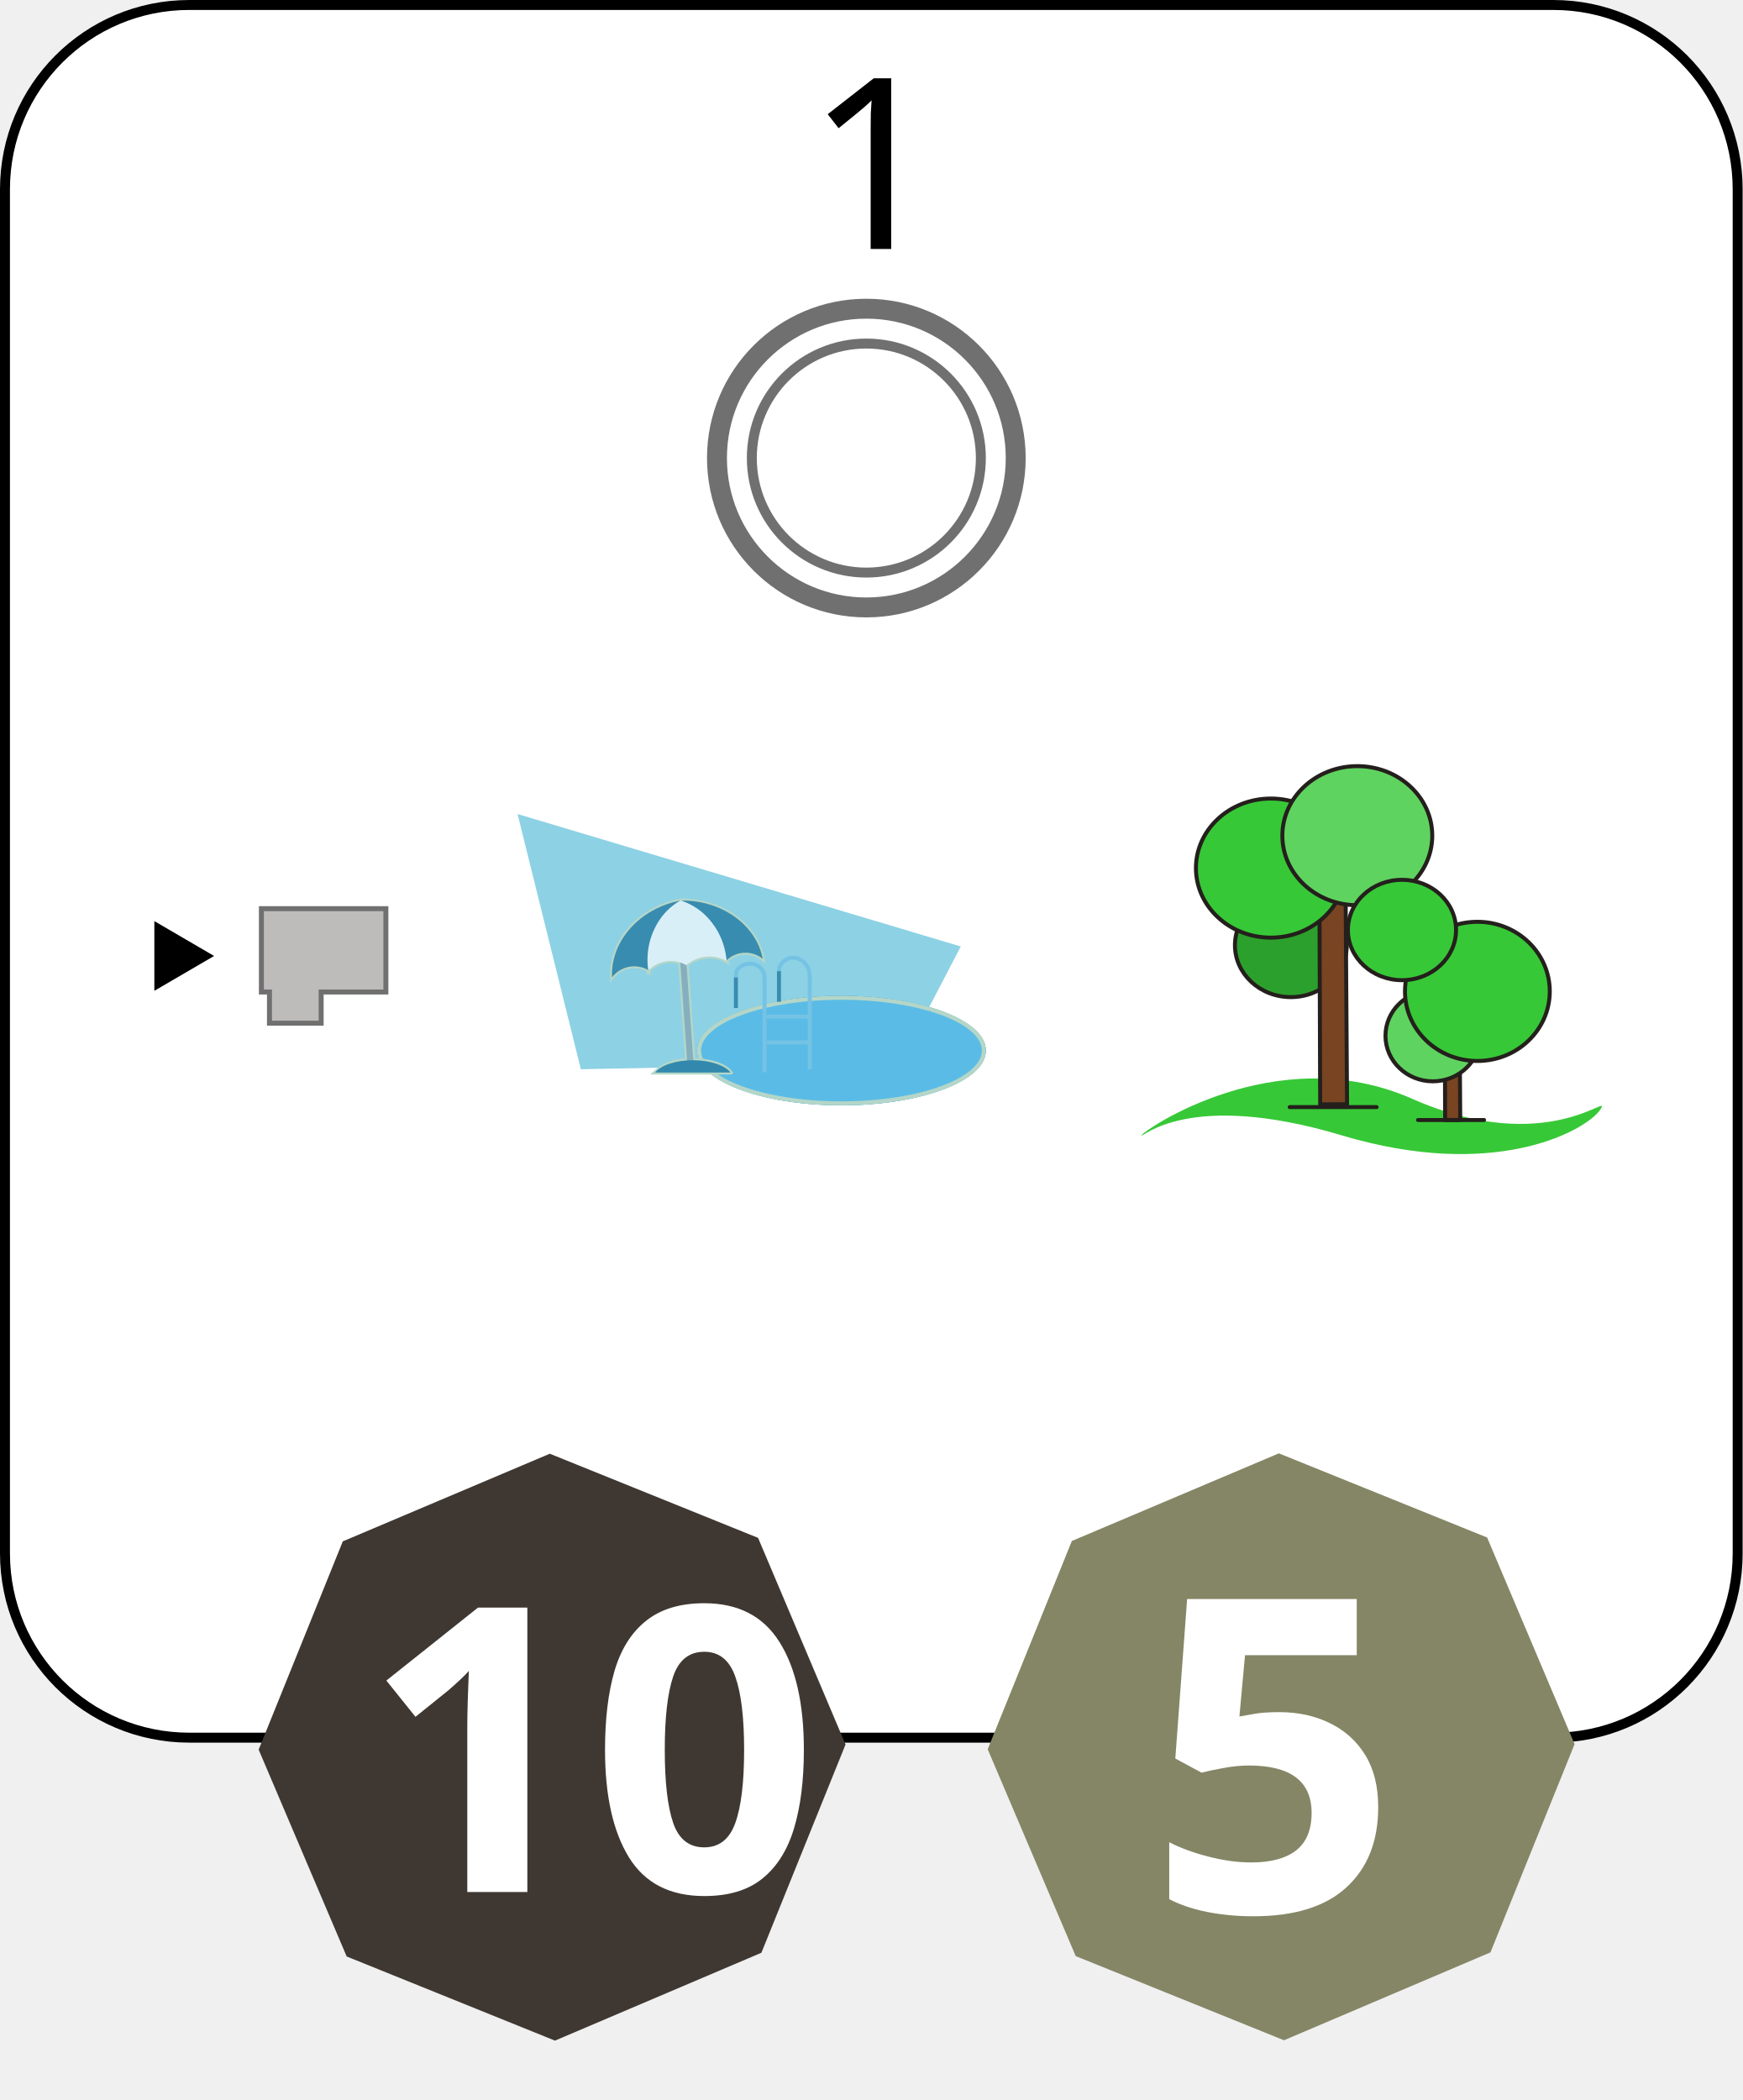
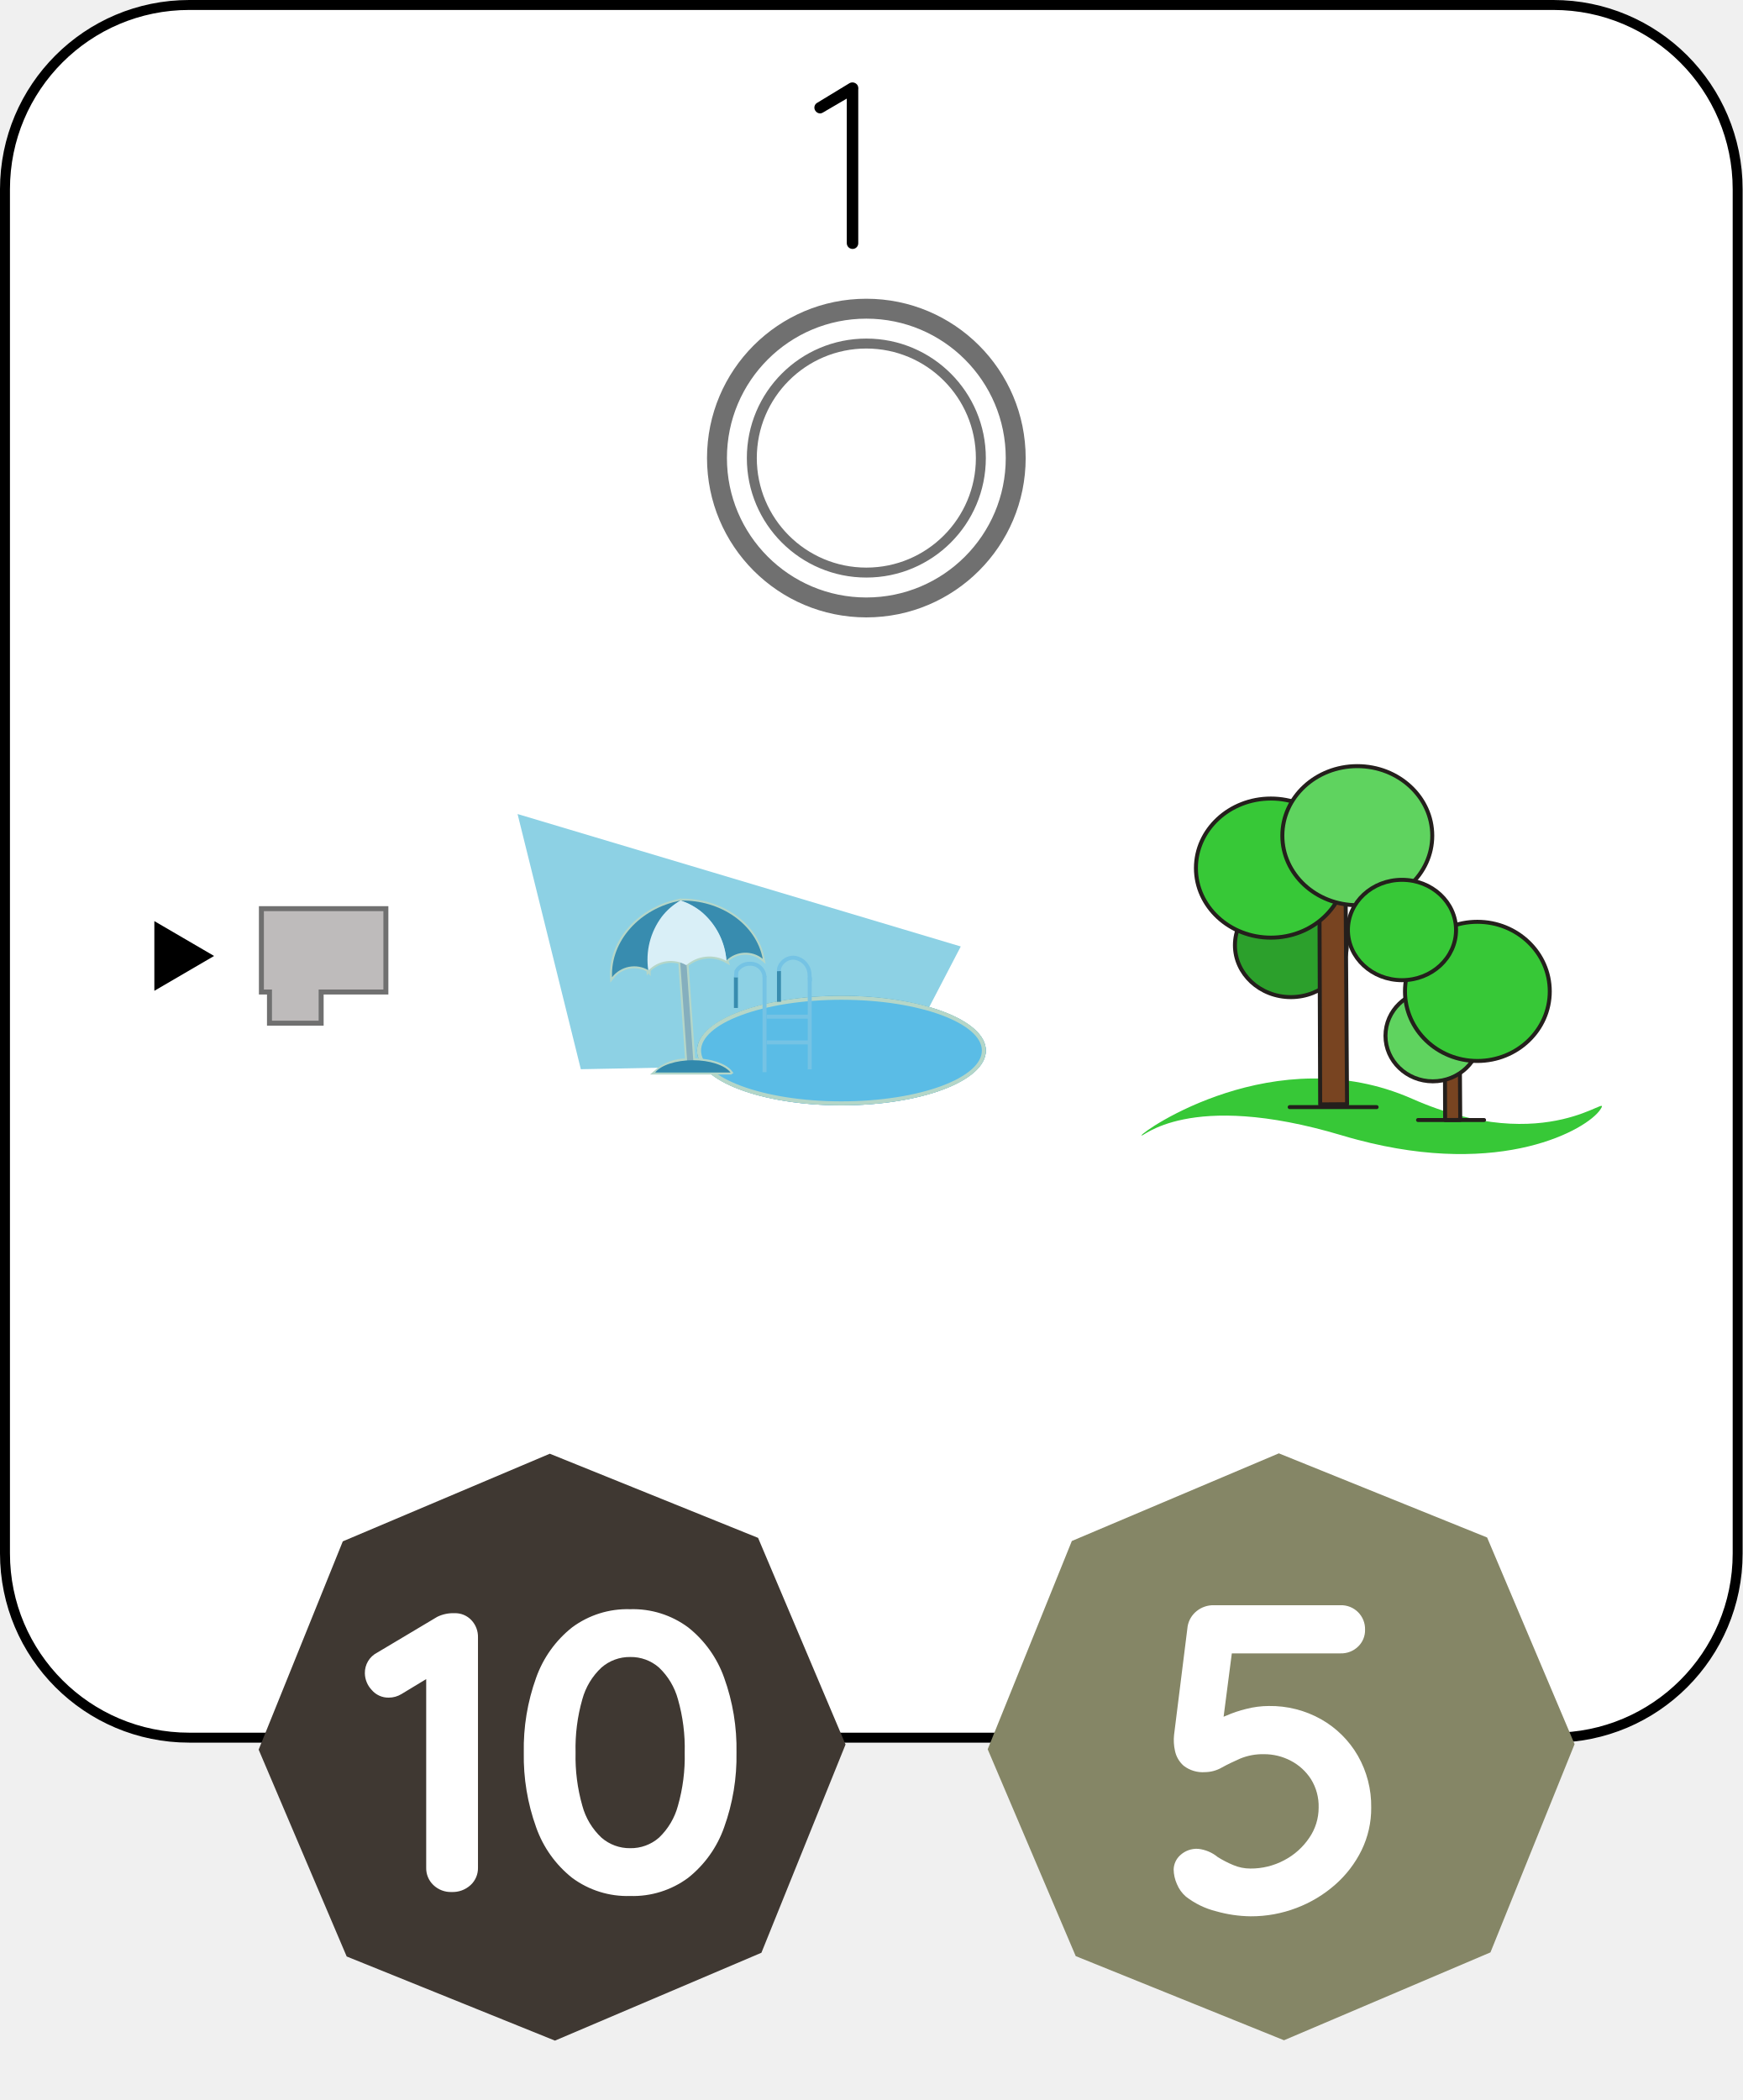
<svg xmlns="http://www.w3.org/2000/svg" width="175" height="210.887" viewBox="0 0 175 210.887">
-   <g id="Grupo_418" data-name="Grupo 418" transform="translate(-89 -233)">
+   <defs>
+     <style>
+       .cls-1, .cls-3, .cls-5, .cls-6 {
+         fill: #fff;
+       }
+ 
+       .cls-1 {
+         stroke: #000;
+       }
+ 
+       .cls-2 {
+         fill: #3f3832;
+       }
+ 
+       .cls-4 {
+         fill: #858666;
+       }
+ 
+       .cls-5, .cls-6 {
+         stroke: #707070;
+       }
+ 
+       .cls-5 {
+         stroke-width: 2px;
+       }
+ 
+       .cls-7 {
+         fill: #bebbbb;
+       }
+ 
+       .cls-12, .cls-14, .cls-8 {
+         fill: #37c837;
+       }
+ 
+       .cls-19, .cls-20, .cls-21, .cls-26, .cls-9 {
+         fill: none;
+       }
+ 
+       .cls-10, .cls-13, .cls-14, .cls-15, .cls-9 {
+         stroke: #241f1c;
+       }
+ 
+       .cls-10, .cls-11, .cls-12, .cls-13, .cls-14, .cls-15, .cls-9 {
+         stroke-linecap: round;
+         stroke-linejoin: round;
+       }
+ 
+       .cls-10, .cls-11, .cls-12, .cls-13, .cls-14, .cls-15, .cls-19, .cls-20, .cls-21, .cls-9 {
+         stroke-width: 0.4px;
+       }
+ 
+       .cls-10 {
+         fill: #784421;
+       }
+ 
+       .cls-11, .cls-15 {
+         fill: #5fd35f;
+       }
+ 
+       .cls-11, .cls-12 {
+         stroke: rgba(36,31,28,0.99);
+       }
+ 
+       .cls-13 {
+         fill: #2ca02c;
+       }
+ 
+       .cls-16 {
+         fill: #8dd1e4;
+       }
+ 
+       .cls-17 {
+         fill: #388caf;
+       }
+ 
+       .cls-18 {
+         fill: #5abce6;
+       }
+ 
+       .cls-19 {
+         stroke: #b4d6c8;
+       }
+ 
+       .cls-20 {
+         stroke: #75c3e4;
+       }
+ 
+       .cls-21 {
+         stroke: #388caf;
+       }
+ 
+       .cls-22 {
+         fill: #85afbe;
+       }
+ 
+       .cls-23 {
+         fill: #3289ad;
+       }
+ 
+       .cls-24 {
+         fill: #d9eff7;
+       }
+ 
+       .cls-25, .cls-27 {
+         stroke: none;
+       }
+ 
+       .cls-27 {
+         fill: #707070;
+       }
+     </style>
+   </defs>
+   <g id="M_2_8_T" transform="translate(-89 -233)">
    <g id="Grupo_109" data-name="Grupo 109" transform="translate(88.648 233)">
-       <g id="Rectángulo_4" data-name="Rectángulo 4" transform="translate(0.352)" fill="#fff" stroke="#000" stroke-width="1">
-         <rect width="175" height="175" rx="19" stroke="none" />
-         <rect x="0.5" y="0.5" width="174" height="174" rx="18.5" fill="none" />
+       <g id="Rectángulo_4" data-name="Rectángulo 4" class="cls-1" transform="translate(0.352)">
+         <rect class="cls-25" width="175" height="175" rx="19" />
+         <rect class="cls-26" x="0.5" y="0.5" width="174" height="174" rx="18.5" />
      </g>
    </g>
    <g id="Grupo_414" data-name="Grupo 414" transform="translate(0 -19)">
-       <path id="Trazado_93" data-name="Trazado 93" d="M218.453,202.505l-15.917,15.948H179.978L164,202.505V179.948L179.978,164h22.557l15.917,15.948Z" transform="translate(38.776 178.507) rotate(22)" fill="#3f3832" />
-       <text id="_10" data-name="10" transform="translate(145 442)" fill="#fff" font-size="40" font-family="Quicksand" font-weight="700">
-         <tspan x="-19.56" y="0">10</tspan>
-       </text>
-       <path id="Trazado_95" data-name="Trazado 95" d="M218.453,202.505l-15.917,15.948H179.978L164,202.505V179.948L179.978,164h22.557l15.917,15.948Z" transform="translate(111.988 178.47) rotate(22)" fill="#858666" />
-       <text id="_5" data-name="5" transform="translate(217 444)" fill="#fff" font-size="44" font-family="Quicksand" font-weight="700">
-         <tspan x="-12.738" y="0">5</tspan>
-       </text>
+       <path id="Trazado_93" data-name="Trazado 93" class="cls-2" d="M218.453,202.505l-15.917,15.948H179.978L164,202.505V179.948L179.978,164h22.557l15.917,15.948Z" transform="translate(38.776 178.507) rotate(22)" />
+       <path id="Trazado_414" data-name="Trazado 414" class="cls-3" d="M-10.64,0a2.53,2.53,0,0,1-1.84-.7,2.329,2.329,0,0,1-.72-1.74V-22.6l.56.88-3.04,1.84a2.447,2.447,0,0,1-1.28.36,2.183,2.183,0,0,1-1.72-.78,2.49,2.49,0,0,1-.68-1.66,2.279,2.279,0,0,1,1.24-2.08l6.04-3.6A3.655,3.655,0,0,1-10.36-28a2.232,2.232,0,0,1,1.7.7A2.438,2.438,0,0,1-8-25.56V-2.44A2.3,2.3,0,0,1-8.74-.7,2.653,2.653,0,0,1-10.64,0ZM7.28.4A9.3,9.3,0,0,1,1.46-1.42,11.231,11.231,0,0,1-2.16-6.5,21.009,21.009,0,0,1-3.4-14a20.969,20.969,0,0,1,1.24-7.52,11.241,11.241,0,0,1,3.62-5.06A9.3,9.3,0,0,1,7.28-28.4a9.3,9.3,0,0,1,5.82,1.82,11.241,11.241,0,0,1,3.62,5.06A20.969,20.969,0,0,1,17.96-14a21.009,21.009,0,0,1-1.24,7.5A11.231,11.231,0,0,1,13.1-1.42,9.3,9.3,0,0,1,7.28.4Zm0-4.8a4.276,4.276,0,0,0,2.9-1.06,6.894,6.894,0,0,0,1.9-3.2A17.88,17.88,0,0,0,12.76-14a17.84,17.84,0,0,0-.68-5.36,6.89,6.89,0,0,0-1.9-3.18,4.276,4.276,0,0,0-2.9-1.06A4.3,4.3,0,0,0,4.4-22.54a6.8,6.8,0,0,0-1.92,3.18A17.84,17.84,0,0,0,1.8-14a17.88,17.88,0,0,0,.68,5.34A6.8,6.8,0,0,0,4.4-5.46,4.3,4.3,0,0,0,7.28-4.4Z" transform="translate(145 442)" />
+       <path id="Trazado_95" data-name="Trazado 95" class="cls-4" d="M218.453,202.505l-15.917,15.948H179.978L164,202.505V179.948L179.978,164h22.557l15.917,15.948Z" transform="translate(111.988 178.47) rotate(22)" />
+       <path id="Trazado_415" data-name="Trazado 415" class="cls-3" d="M-2.4.44A13.19,13.19,0,0,1-5.874-.066,8.152,8.152,0,0,1-8.91-1.54a3.325,3.325,0,0,1-.9-1.254,3.74,3.74,0,0,1-.33-1.474A2.006,2.006,0,0,1-9.5-5.676a2.423,2.423,0,0,1,1.826-.66A3.733,3.733,0,0,1-5.7-5.5a10.828,10.828,0,0,0,1.54.792,4.382,4.382,0,0,0,1.716.352,7.113,7.113,0,0,0,3.41-.836A6.869,6.869,0,0,0,3.476-7.436a5.34,5.34,0,0,0,.946-3.036,5.144,5.144,0,0,0-.77-2.86A5.333,5.333,0,0,0,1.628-15.18a5.723,5.723,0,0,0-2.706-.66,5.922,5.922,0,0,0-2.376.44q-1.012.44-1.848.9a3.43,3.43,0,0,1-1.672.462,3.13,3.13,0,0,1-2.156-.638,2.734,2.734,0,0,1-.88-1.518,4.972,4.972,0,0,1-.088-1.584l1.364-10.912a2.511,2.511,0,0,1,.9-1.518A2.658,2.658,0,0,1-6.094-30.8H6.622a2.388,2.388,0,0,1,1.76.7,2.388,2.388,0,0,1,.7,1.76,2.263,2.263,0,0,1-.7,1.694,2.429,2.429,0,0,1-1.76.682H-4.73l.484-.4L-5.434-17.2l-.572-1.672a2.5,2.5,0,0,1,1.144-.836,12.09,12.09,0,0,1,2.024-.682A9.231,9.231,0,0,1-.594-20.68a10.393,10.393,0,0,1,5.28,1.342A9.865,9.865,0,0,1,8.36-15.686,10.187,10.187,0,0,1,9.7-10.472,9.587,9.587,0,0,1,8.734-6.2,11.116,11.116,0,0,1,6.072-2.728,12.634,12.634,0,0,1,2.2-.4,12.72,12.72,0,0,1-2.4.44Z" transform="translate(217 444)" />
    </g>
    <g id="Grupo_419" data-name="Grupo 419" transform="translate(-4)">
-       <g id="Elipse_51" data-name="Elipse 51" transform="translate(164 263)" fill="#fff" stroke="#707070" stroke-width="2">
-         <circle cx="16" cy="16" r="16" stroke="none" />
-         <circle cx="16" cy="16" r="15" fill="none" />
+       <g id="Elipse_51" data-name="Elipse 51" class="cls-5" transform="translate(164 263)">
+         <circle class="cls-25" cx="16" cy="16" r="16" />
+         <circle class="cls-26" cx="16" cy="16" r="15" />
      </g>
-       <g id="Elipse_52" data-name="Elipse 52" transform="translate(168 267)" fill="#fff" stroke="#707070" stroke-width="1">
-         <circle cx="12" cy="12" r="12" stroke="none" />
-         <circle cx="12" cy="12" r="11.5" fill="none" />
+       <g id="Elipse_52" data-name="Elipse 52" class="cls-6" transform="translate(168 267)">
+         <circle class="cls-25" cx="12" cy="12" r="12" />
+         <circle class="cls-26" cx="12" cy="12" r="11.5" />
      </g>
-       <text id="_1" data-name="1" transform="translate(178 258)" font-size="24" font-family="Quicksand-Regular, Quicksand">
-         <tspan x="-4.02" y="0">1</tspan>
-       </text>
+       <path id="Trazado_435" data-name="Trazado 435" d="M.036-.576A.584.584,0,0,0,.612,0a.569.569,0,0,0,.576-.576V-16.008a.692.692,0,0,0-.072-.432.608.608,0,0,0-.792-.216l-3.24,1.968a.554.554,0,0,0-.216.792.585.585,0,0,0,.5.288.588.588,0,0,0,.288-.1L.036-15.1Z" transform="translate(178 258)" />
    </g>
    <path id="Polígono_18" data-name="Polígono 18" d="M3.5,0,7,6H0Z" transform="translate(110.5 325.5) rotate(90)" />
    <g id="Grupo_420" data-name="Grupo 420" transform="translate(115.37 324.064)">
      <g id="Grupo_106" data-name="Grupo 106" transform="translate(0 0)">
        <g id="Grupo_46" data-name="Grupo 46" transform="translate(0 0)">
-           <g id="Unión_22" data-name="Unión 22" transform="translate(-0.37 -0.064)" fill="#bebbbb">
-             <path d="M 6.25 11.75 L 1.062 11.75 L 1.062 8.87 L 1.062 8.62 L 0.812 8.62 L 0.25 8.62 L 0.25 0.25 L 12.75 0.25 L 12.75 8.62 L 6.5 8.62 L 6.25 8.62 L 6.25 8.87 L 6.25 11.75 Z" stroke="none" />
-             <path d="M 6 11.5 L 6 8.87 L 6 8.37 L 6.5 8.37 L 12.5 8.37 L 12.5 0.5 L 0.5 0.5 L 0.5 8.37 L 0.812 8.37 L 1.312 8.37 L 1.312 8.87 L 1.312 11.5 L 6 11.5 M 6.5 12 L 0.812 12 L 0.812 8.87 L -8.881784197001252e-16 8.87 L -8.881784197001252e-16 -8.881784197001252e-16 L 13 -8.881784197001252e-16 L 13 8.87 L 6.5 8.87 L 6.5 12 Z" stroke="none" fill="#707070" />
+           <g id="Unión_22" data-name="Unión 22" class="cls-7" transform="translate(-0.37 -0.064)">
+             <path class="cls-25" d="M 6.25 11.75 L 1.062 11.75 L 1.062 8.87 L 1.062 8.62 L 0.812 8.62 L 0.25 8.62 L 0.25 0.25 L 12.75 0.25 L 12.75 8.62 L 6.5 8.62 L 6.25 8.62 L 6.25 8.87 L 6.25 11.75 Z" />
+             <path class="cls-27" d="M 6 11.5 L 6 8.87 L 6 8.37 L 6.5 8.37 L 12.5 8.37 L 12.5 0.5 L 0.5 0.5 L 0.5 8.37 L 0.812 8.37 L 1.312 8.37 L 1.312 8.87 L 1.312 11.5 L 6 11.5 M 6.5 12 L 0.812 12 L 0.812 8.87 L -8.881784197001252e-16 8.87 L -8.881784197001252e-16 -8.881784197001252e-16 L 13 -8.881784197001252e-16 L 13 8.87 L 6.5 8.87 L 6.5 12 Z" />
          </g>
        </g>
      </g>
    </g>
    <g id="Grupo_421" data-name="Grupo 421" transform="translate(203.634 309.937)">
-       <path id="Trazado_88" data-name="Trazado 88" d="M1587.865-587.977c-.018.362,4.588-4.644,20.122,0,.512.153,1.017.3,1.564.44,14.559,3.863,23.073-1.066,24.38-3.022,1.352-2.022-5.177,4.957-18.906-1.1S1587.884-588.34,1587.865-587.977Z" transform="translate(-1587.865 625.057)" fill="#37c837" />
+       <path id="Trazado_88" data-name="Trazado 88" class="cls-8" d="M1587.865-587.977c-.018.362,4.588-4.644,20.122,0,.512.153,1.017.3,1.564.44,14.559,3.863,23.073-1.066,24.38-3.022,1.352-2.022-5.177,4.957-18.906-1.1S1587.884-588.34,1587.865-587.977Z" transform="translate(-1587.865 625.057)" />
      <g id="Grupo_60" data-name="Grupo 60" transform="translate(24.499 15.632)">
-         <path id="path977-5-8" d="M-51.621,326.65h6.629" transform="translate(54.892 -306.744)" fill="none" stroke="#241f1c" stroke-linecap="round" stroke-linejoin="round" stroke-width="0.4" />
-         <path id="path979-8-6-6-8-5-7-2-3-7" d="M-49.017,327.2l-.045-12.66h1.476l.086,12.649Z" transform="translate(55.008 -307.293)" fill="#784421" stroke="#241f1c" stroke-linecap="round" stroke-linejoin="round" stroke-width="0.4" />
-         <ellipse id="path837-1-2-8-9-4" cx="4.755" cy="4.571" rx="4.755" ry="4.571" transform="translate(0 6.878)" fill="#5fd35f" stroke="rgba(36,31,28,0.99)" stroke-linecap="round" stroke-linejoin="round" stroke-width="0.4" />
-         <ellipse id="ellipse9017" cx="7.27" cy="6.988" rx="7.27" ry="6.988" transform="translate(1.959)" fill="#37c837" stroke="rgba(36,31,28,0.99)" stroke-linecap="round" stroke-linejoin="round" stroke-width="0.4" />
+         <path id="path977-5-8" class="cls-9" d="M-51.621,326.65h6.629" transform="translate(54.892 -306.744)" />
+         <path id="path979-8-6-6-8-5-7-2-3-7" class="cls-10" d="M-49.017,327.2l-.045-12.66h1.476l.086,12.649Z" transform="translate(55.008 -307.293)" />
+         <ellipse id="path837-1-2-8-9-4" class="cls-11" cx="4.755" cy="4.571" rx="4.755" ry="4.571" transform="translate(0 6.878)" />
+         <ellipse id="ellipse9017" class="cls-12" cx="7.27" cy="6.988" rx="7.27" ry="6.988" transform="translate(1.959)" />
      </g>
      <g id="Grupo_61" data-name="Grupo 61" transform="translate(5.464 0)">
-         <ellipse id="path4729" cx="5.615" cy="5.211" rx="5.615" ry="5.211" transform="translate(3.918 12.773)" fill="#2ca02c" stroke="#241f1c" stroke-linecap="round" stroke-linejoin="round" stroke-width="0.4" />
-         <path id="path979-8-6-6-8-5-7" d="M-13.245,411.181l-.08-22.487H-10.7l.154,22.468Z" transform="translate(25.723 -377.213)" fill="#784421" stroke="#241f1c" stroke-linecap="round" stroke-linejoin="round" stroke-width="0.4" />
-         <ellipse id="path4729-7" cx="7.527" cy="6.984" rx="7.527" ry="6.984" transform="translate(0 3.255)" fill="#37c837" stroke="#241f1c" stroke-linecap="round" stroke-linejoin="round" stroke-width="0.4" />
-         <ellipse id="path4729-7-7" cx="7.527" cy="6.984" rx="7.527" ry="6.984" transform="translate(8.679)" fill="#5fd35f" stroke="#241f1c" stroke-linecap="round" stroke-linejoin="round" stroke-width="0.4" />
-         <path id="path977-8-5-8-2-0" d="M-14.931,400.952H-6.2" transform="translate(24.346 -366.71)" fill="none" stroke="#241f1c" stroke-linecap="round" stroke-linejoin="round" stroke-width="0.4" />
-         <ellipse id="path4729-7-7-7" cx="5.43" cy="5.039" rx="5.43" ry="5.039" transform="translate(15.262 11.417)" fill="#37c837" stroke="#241f1c" stroke-linecap="round" stroke-linejoin="round" stroke-width="0.4" />
+         <ellipse id="path4729" class="cls-13" cx="5.615" cy="5.211" rx="5.615" ry="5.211" transform="translate(3.918 12.773)" />
+         <path id="path979-8-6-6-8-5-7" class="cls-10" d="M-13.245,411.181l-.08-22.487H-10.7l.154,22.468Z" transform="translate(25.723 -377.213)" />
+         <ellipse id="path4729-7" class="cls-14" cx="7.527" cy="6.984" rx="7.527" ry="6.984" transform="translate(0 3.255)" />
+         <ellipse id="path4729-7-7" class="cls-15" cx="7.527" cy="6.984" rx="7.527" ry="6.984" transform="translate(8.679)" />
+         <path id="path977-8-5-8-2-0" class="cls-9" d="M-14.931,400.952H-6.2" transform="translate(24.346 -366.71)" />
+         <ellipse id="path4729-7-7-7" class="cls-14" cx="5.43" cy="5.039" rx="5.43" ry="5.039" transform="translate(15.262 11.417)" />
      </g>
    </g>
    <g id="Grupo_422" data-name="Grupo 422" transform="translate(140.976 314.746)">
-       <path id="Trazado_7" data-name="Trazado 7" d="M218.348-394.408l-6.354-25.626,44.507,13.3-6.093,11.708Z" transform="translate(-211.995 420.035)" fill="#8dd1e4" />
+       <path id="Trazado_7" data-name="Trazado 7" class="cls-16" d="M218.348-394.408l-6.354-25.626,44.507,13.3-6.093,11.708Z" transform="translate(-211.995 420.035)" />
      <g id="Grupo_5" data-name="Grupo 5" transform="translate(18.101 14.419)">
-         <ellipse id="Elipse_10" data-name="Elipse 10" cx="14.5" cy="5.5" rx="14.5" ry="5.5" transform="translate(-0.076 3.835)" fill="#388caf" />
-         <ellipse id="Elipse_11" data-name="Elipse 11" cx="14.5" cy="5.5" rx="14.5" ry="5.5" transform="translate(-0.076 3.835)" fill="#5abce6" />
-         <g id="Elipse_12" data-name="Elipse 12" transform="translate(-0.076 3.835)" fill="none" stroke="#b4d6c8" stroke-width="0.4">
-           <ellipse cx="14.5" cy="5.5" rx="14.5" ry="5.5" stroke="none" />
-           <ellipse cx="14.5" cy="5.5" rx="14.3" ry="5.3" fill="none" />
+         <ellipse id="Elipse_10" data-name="Elipse 10" class="cls-17" cx="14.5" cy="5.5" rx="14.5" ry="5.5" transform="translate(-0.076 3.835)" />
+         <ellipse id="Elipse_11" data-name="Elipse 11" class="cls-18" cx="14.5" cy="5.5" rx="14.5" ry="5.5" transform="translate(-0.076 3.835)" />
+         <g id="Elipse_12" data-name="Elipse 12" class="cls-19" transform="translate(-0.076 3.835)">
+           <ellipse class="cls-25" cx="14.5" cy="5.5" rx="14.5" ry="5.5" />
+           <ellipse class="cls-26" cx="14.5" cy="5.5" rx="14.3" ry="5.3" />
        </g>
-         <path id="Trazado_4" data-name="Trazado 4" d="M249.153-384.043V-393.7" transform="translate(-242.454 395.546)" fill="none" stroke="#75c3e4" stroke-width="0.4" />
-         <line id="Línea_2" data-name="Línea 2" x2="4.323" transform="translate(6.914 8.515)" fill="none" stroke="#75c3e4" stroke-width="0.4" />
-         <line id="Línea_3" data-name="Línea 3" y1="9.256" transform="translate(11.237 1.968)" fill="none" stroke="#75c3e4" stroke-width="0.4" />
-         <line id="Línea_4" data-name="Línea 4" x2="4.323" transform="translate(6.914 5.932)" fill="none" stroke="#75c3e4" stroke-width="0.4" />
-         <line id="Línea_5" data-name="Línea 5" y1="3.088" transform="translate(3.826 1.968)" fill="none" stroke="#388caf" stroke-width="0.4" />
-         <line id="Línea_6" data-name="Línea 6" y1="3.088" transform="translate(8.149 1.35)" fill="none" stroke="#388caf" stroke-width="0.4" />
-         <path id="Trazado_5" data-name="Trazado 5" d="M244.508-394.414v.078l.048-.606a1.518,1.518,0,0,1,1.371-.745,1.4,1.4,0,0,1,1.45,1.35" transform="translate(-240.677 396.304)" fill="none" stroke="#75c3e4" stroke-width="0.4" />
-         <path id="Trazado_6" data-name="Trazado 6" d="M244.5-394.462v.122a.845.845,0,0,1,.095-.5,1.519,1.519,0,0,1,1.357-.842,1.752,1.752,0,0,1,1.615,1.729c.019.039.039.643.039.643" transform="translate(-236.346 395.686)" fill="none" stroke="#75c3e4" stroke-width="0.4" />
+         <path id="Trazado_4" data-name="Trazado 4" class="cls-20" d="M249.153-384.043V-393.7" transform="translate(-242.454 395.546)" />
+         <line id="Línea_2" data-name="Línea 2" class="cls-20" x2="4.323" transform="translate(6.914 8.515)" />
+         <line id="Línea_3" data-name="Línea 3" class="cls-20" y1="9.256" transform="translate(11.237 1.968)" />
+         <line id="Línea_4" data-name="Línea 4" class="cls-20" x2="4.323" transform="translate(6.914 5.932)" />
+         <line id="Línea_5" data-name="Línea 5" class="cls-21" y1="3.088" transform="translate(3.826 1.968)" />
+         <line id="Línea_6" data-name="Línea 6" class="cls-21" y1="3.088" transform="translate(8.149 1.35)" />
+         <path id="Trazado_5" data-name="Trazado 5" class="cls-20" d="M244.508-394.414v.078l.048-.606a1.518,1.518,0,0,1,1.371-.745,1.4,1.4,0,0,1,1.45,1.35" transform="translate(-240.677 396.304)" />
+         <path id="Trazado_6" data-name="Trazado 6" class="cls-20" d="M244.5-394.462v.122a.845.845,0,0,1,.095-.5,1.519,1.519,0,0,1,1.357-.842,1.752,1.752,0,0,1,1.615,1.729c.019.039.039.643.039.643" transform="translate(-236.346 395.686)" />
      </g>
      <g id="Grupo_14" data-name="Grupo 14" transform="translate(8.76 7.89)">
-         <path id="Unión_2" data-name="Unión 2" d="M11.909,17.276H4.338a4.625,4.625,0,0,1,3.206-1.216l-.69-9.875a3.249,3.249,0,0,0-3.169.8c0,.013,0,.025,0,.037L3.668,7l-.023.029L3.64,6.986A2.82,2.82,0,0,0,.006,7.7C-.156,4.068,2.775.807,6.848.017L6.881,0l.04.013c4-.072,7.549,2.383,8.21,5.846a2.754,2.754,0,0,0-3.643.16c0,.017,0,.035.006.053a3.568,3.568,0,0,0-4,.381l.671,9.586c1.682.007,3.185.5,3.747,1.235h0ZM7.49,6.44c0-.008,0-.012,0-.012Z" transform="translate(0.72 0.794)" fill="none" stroke="#b4d6c8" stroke-width="0.4" />
-         <rect id="Rectángulo_19" data-name="Rectángulo 19" width="0.618" height="11.116" transform="matrix(0.998, -0.07, 0.07, 0.998, 7.53, 6.37)" fill="#85afbe" />
-         <path id="Sustracción_1" data-name="Sustracción 1" d="M7.572,1.235H0C.566.5,2.088,0,3.786,0S7,.5,7.571,1.234Z" transform="translate(5.058 16.834)" fill="#3289ad" />
+         <path id="Unión_2" data-name="Unión 2" class="cls-19" d="M11.909,17.276H4.338a4.625,4.625,0,0,1,3.206-1.216l-.69-9.875a3.249,3.249,0,0,0-3.169.8c0,.013,0,.025,0,.037L3.668,7l-.023.029L3.64,6.986A2.82,2.82,0,0,0,.006,7.7C-.156,4.068,2.775.807,6.848.017L6.881,0l.04.013c4-.072,7.549,2.383,8.21,5.846a2.754,2.754,0,0,0-3.643.16c0,.017,0,.035.006.053a3.568,3.568,0,0,0-4,.381l.671,9.586c1.682.007,3.185.5,3.747,1.235h0ZM7.49,6.44c0-.008,0-.012,0-.012Z" transform="translate(0.72 0.794)" />
+         <rect id="Rectángulo_19" data-name="Rectángulo 19" class="cls-22" width="0.618" height="11.116" transform="matrix(0.998, -0.07, 0.07, 0.998, 7.53, 6.37)" />
+         <path id="Sustracción_1" data-name="Sustracción 1" class="cls-23" d="M7.572,1.235H0C.566.5,2.088,0,3.786,0S7,.5,7.571,1.234Z" transform="translate(5.058 16.834)" />
        <g id="Grupo_12" data-name="Grupo 12" transform="matrix(0.995, -0.105, 0.105, 0.995, 0, 1.592)">
-           <path id="Trazado_28" data-name="Trazado 28" d="M7.657,0C3.5.341.219,3.287,0,6.934a2.811,2.811,0,0,1,3.733-.3A7.173,7.173,0,0,1,7.657,0Z" transform="translate(0 0.01)" fill="#388caf" />
-           <path id="Trazado_29" data-name="Trazado 29" d="M1.855,1.244A7.084,7.084,0,0,1,3.947,6.46a2.75,2.75,0,0,1,3.644.217C7.3,3.152,4,.332,0,0A7.5,7.5,0,0,1,1.855,1.244Z" transform="translate(7.642 0.013)" fill="#388caf" />
-           <path id="Trazado_30" data-name="Trazado 30" d="M7.905,6.521A7.134,7.134,0,0,0,6,1.433,6.437,6.437,0,0,0,3.953,0,6.3,6.3,0,0,0,1.906,1.433,7.184,7.184,0,0,0,0,6.658a3.1,3.1,0,0,1,3.846-.136c-.01.327-.025.095,0,0s.081-.086,0,0A3.539,3.539,0,0,1,7.905,6.521Z" transform="translate(3.689 0)" fill="#d9eff7" />
+           <path id="Trazado_28" data-name="Trazado 28" class="cls-17" d="M7.657,0C3.5.341.219,3.287,0,6.934a2.811,2.811,0,0,1,3.733-.3A7.173,7.173,0,0,1,7.657,0Z" transform="translate(0 0.01)" />
+           <path id="Trazado_29" data-name="Trazado 29" class="cls-17" d="M1.855,1.244A7.084,7.084,0,0,1,3.947,6.46a2.75,2.75,0,0,1,3.644.217C7.3,3.152,4,.332,0,0A7.5,7.5,0,0,1,1.855,1.244Z" transform="translate(7.642 0.013)" />
+           <path id="Trazado_30" data-name="Trazado 30" class="cls-24" d="M7.905,6.521A7.134,7.134,0,0,0,6,1.433,6.437,6.437,0,0,0,3.953,0,6.3,6.3,0,0,0,1.906,1.433,7.184,7.184,0,0,0,0,6.658a3.1,3.1,0,0,1,3.846-.136c-.01.327-.025.095,0,0s.081-.086,0,0A3.539,3.539,0,0,1,7.905,6.521Z" transform="translate(3.689 0)" />
        </g>
      </g>
    </g>
  </g>
</svg>
